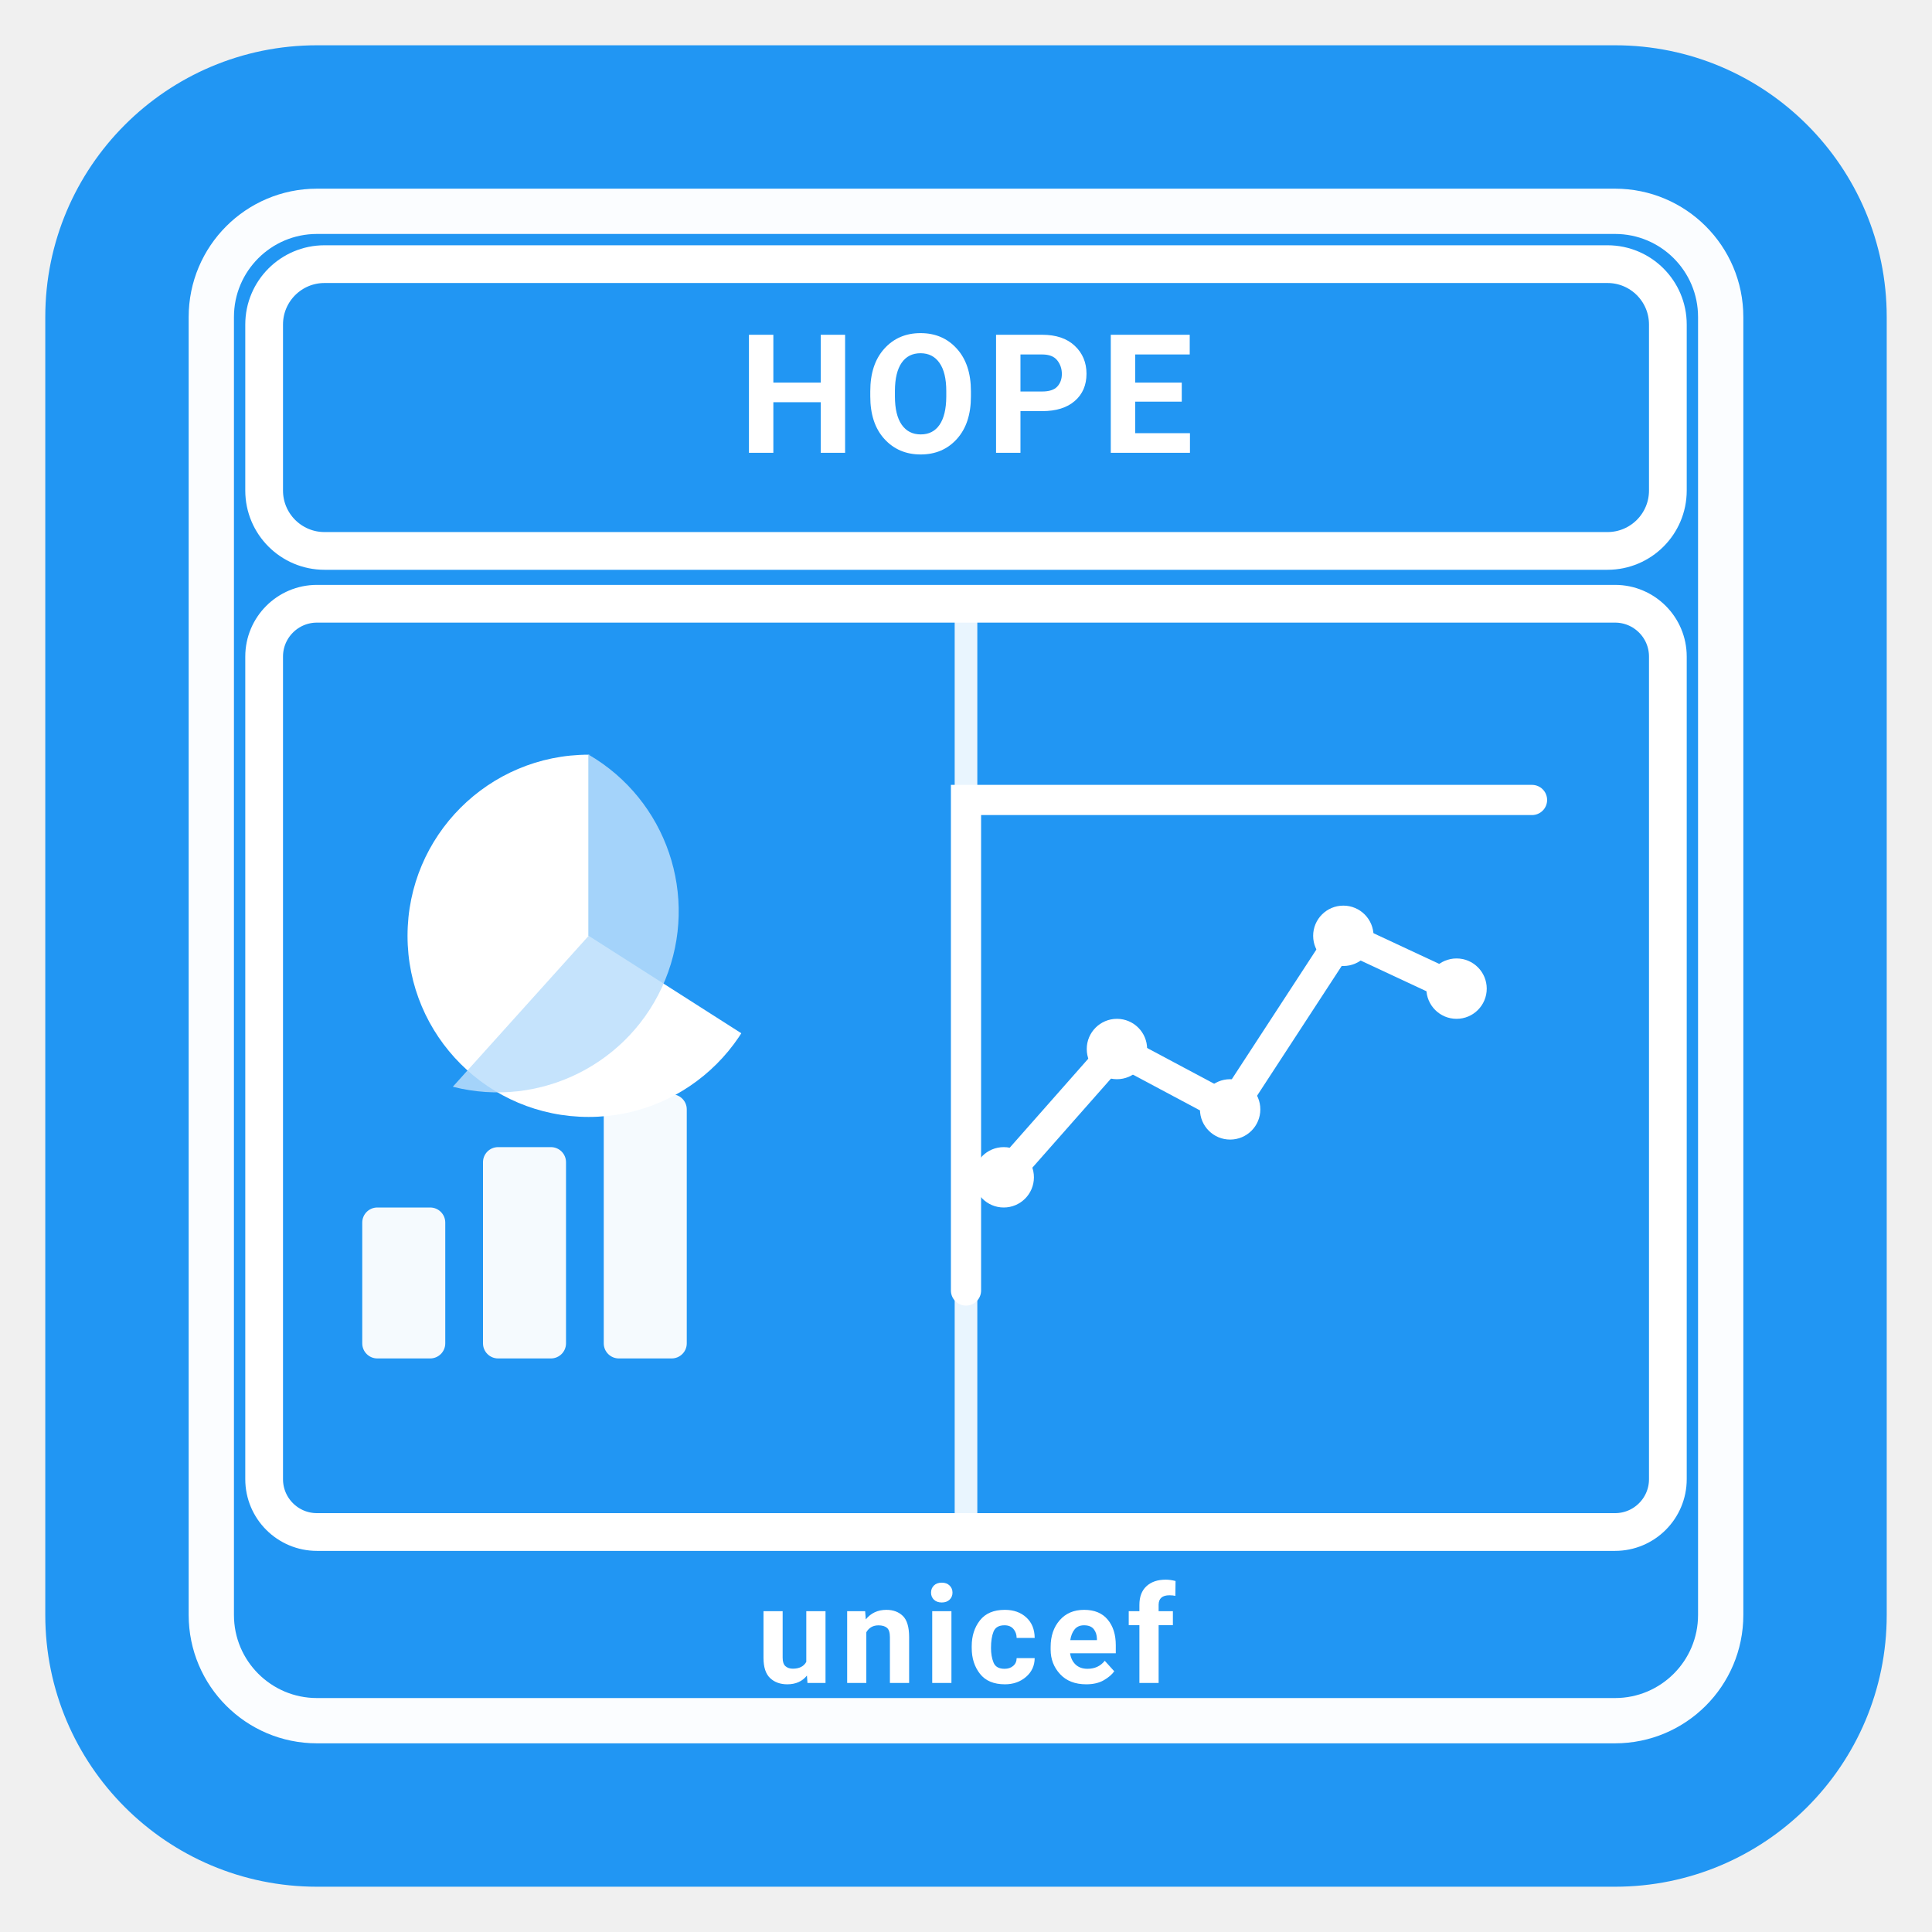
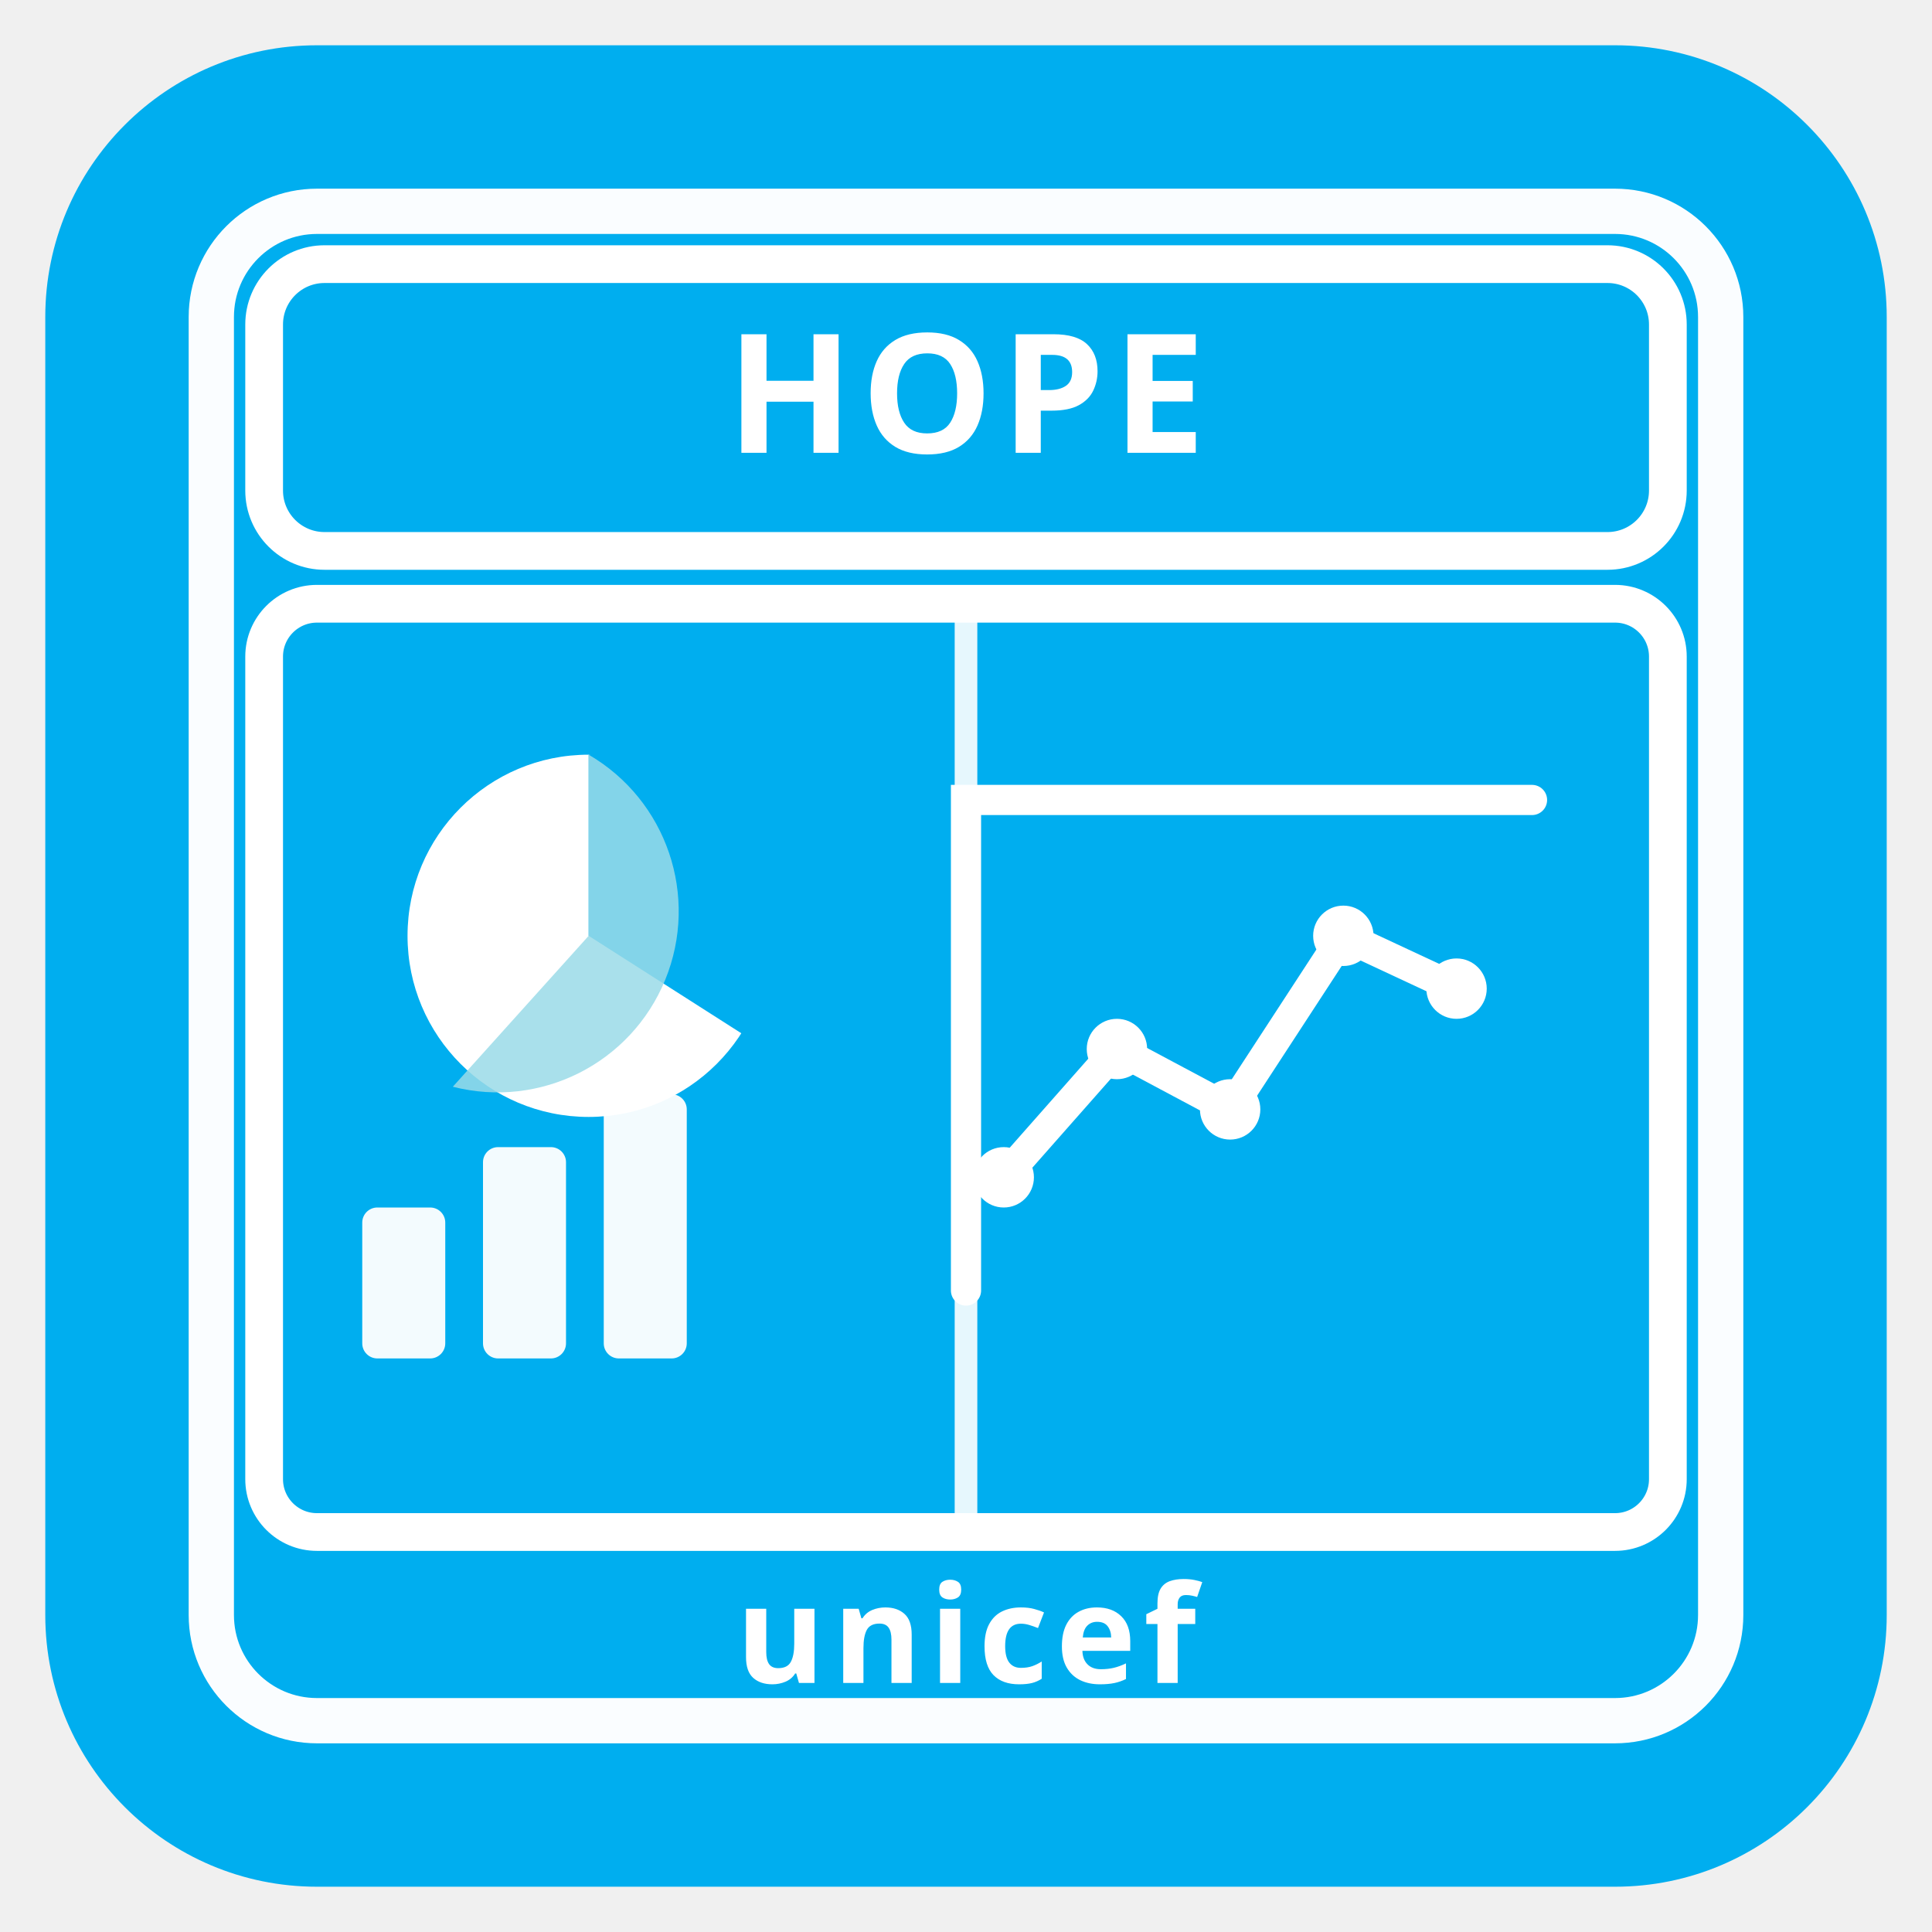
<svg xmlns="http://www.w3.org/2000/svg" width="512" height="512" viewBox="0 0 512 512" role="img" aria-label="HOPE dashboard icon">
-   <rect x="12" y="12" width="488" height="488" rx="72" ry="72" fill="#2196F3" />
+   <rect x="12" y="12" width="488" height="488" rx="72" ry="72" fill="#00AEEF" />
  <g transform="translate(56,56)">
    <rect x="0" y="0" width="400" height="400" rx="28" ry="28" fill="none" stroke="#FFFFFF" stroke-width="12" opacity="0.98" />
    <rect x="14" y="14" width="372" height="76" rx="16" ry="16" fill="none" stroke="#FFFFFF" stroke-width="10" />
-     <text x="200" y="64" text-anchor="middle" font-family="Segoe UI, Roboto, Helvetica, Arial, sans-serif" font-weight="700" font-size="44" fill="#FFFFFF" letter-spacing="2">HOPE</text>
+     <text x="200" y="64" text-anchor="middle" font-family="Noto Sans, sans-serif" font-weight="700" font-size="44" fill="#FFFFFF" letter-spacing="2">HOPE</text>
    <rect x="14" y="104" width="372" height="246" rx="14" ry="14" fill="none" stroke="#FFFFFF" stroke-width="10" />
    <g transform="translate(44,136)">
      <circle cx="56" cy="56" r="48" fill="#FFFFFF" />
-       <path d="M56 56 L56 8                A48 48 0 0 1 103 86                Z" fill="#2196F3" />
-       <path d="M56 56 L20 96 A48 48 0 0 0 56 8 Z" fill="#BBDEFB" opacity="0.85" />
+       <path d="M56 56 L56 8                A48 48 0 0 1 103 86                Z" fill="#00AEEF" />
+       <path d="M56 56 L20 96 A48 48 0 0 0 56 8 Z" fill="#9ADBE8" opacity="0.85" />
    </g>
    <g transform="translate(34,230)">
      <rect x="6" y="34" width="22" height="40" rx="4" ry="4" fill="#FFFFFF" opacity="0.95" />
      <rect x="38" y="18" width="22" height="56" rx="4" ry="4" fill="#FFFFFF" opacity="0.95" />
      <rect x="70" y="4" width="22" height="70" rx="4" ry="4" fill="#FFFFFF" opacity="0.95" />
    </g>
    <g transform="translate(200,136)">
      <path d="M0 150 L0 20 L150 20" stroke="#FFFFFF" stroke-width="8" fill="none" stroke-linecap="round" />
      <polyline points="10,120 40,86 70,102 100,56 130,70" fill="none" stroke="#FFFFFF" stroke-width="8" stroke-linejoin="round" stroke-linecap="round" />
      <circle cx="10" cy="120" r="8" fill="#FFFFFF" />
      <circle cx="40" cy="86" r="8" fill="#FFFFFF" />
      <circle cx="70" cy="102" r="8" fill="#FFFFFF" />
      <circle cx="100" cy="56" r="8" fill="#FFFFFF" />
      <circle cx="130" cy="70" r="8" fill="#FFFFFF" />
    </g>
    <line x1="200" y1="104" x2="200" y2="350" stroke="#FFFFFF" stroke-width="6" opacity="0.9" stroke-linecap="round" />
-     <text x="200" y="390" text-anchor="middle" font-family="Segoe UI, Roboto, Helvetica, Arial, sans-serif" font-weight="600" font-size="36" fill="#FFFFFF" letter-spacing="2">unicef</text>
+     <text x="200" y="390" text-anchor="middle" font-family="Noto Sans, sans-serif" font-weight="600" font-size="36" fill="#FFFFFF" letter-spacing="2">unicef</text>
  </g>
</svg>
